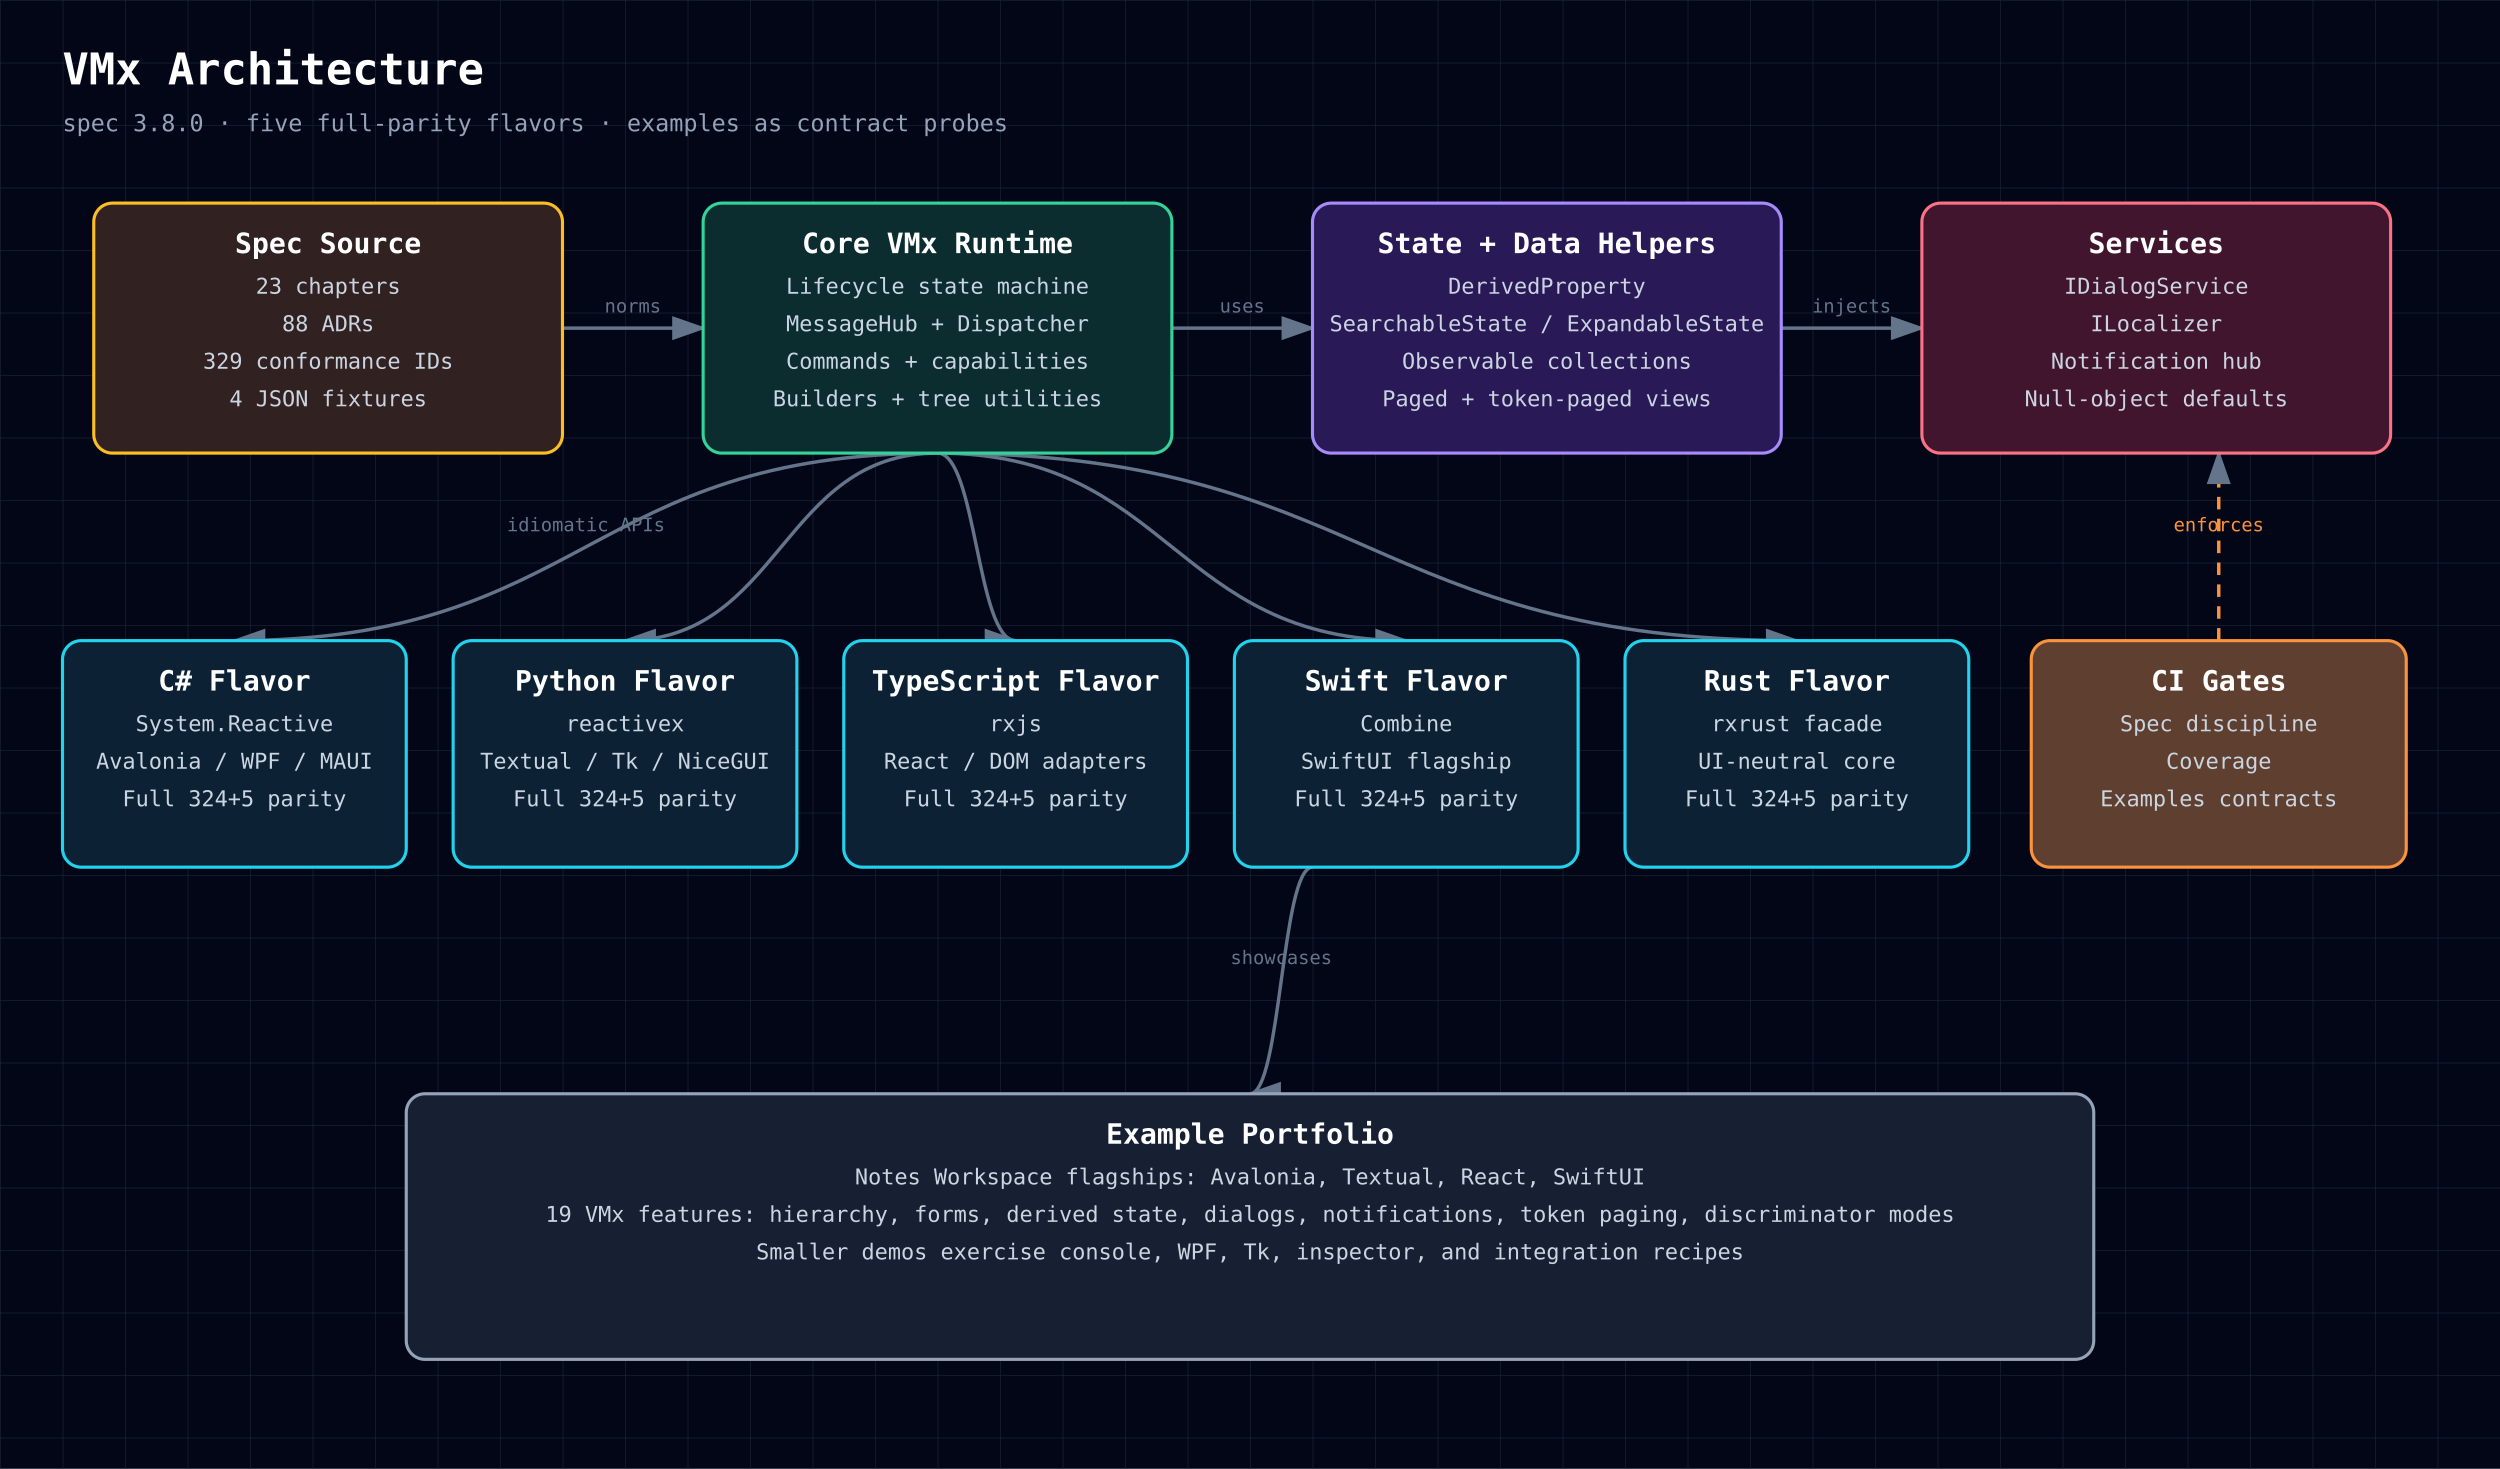
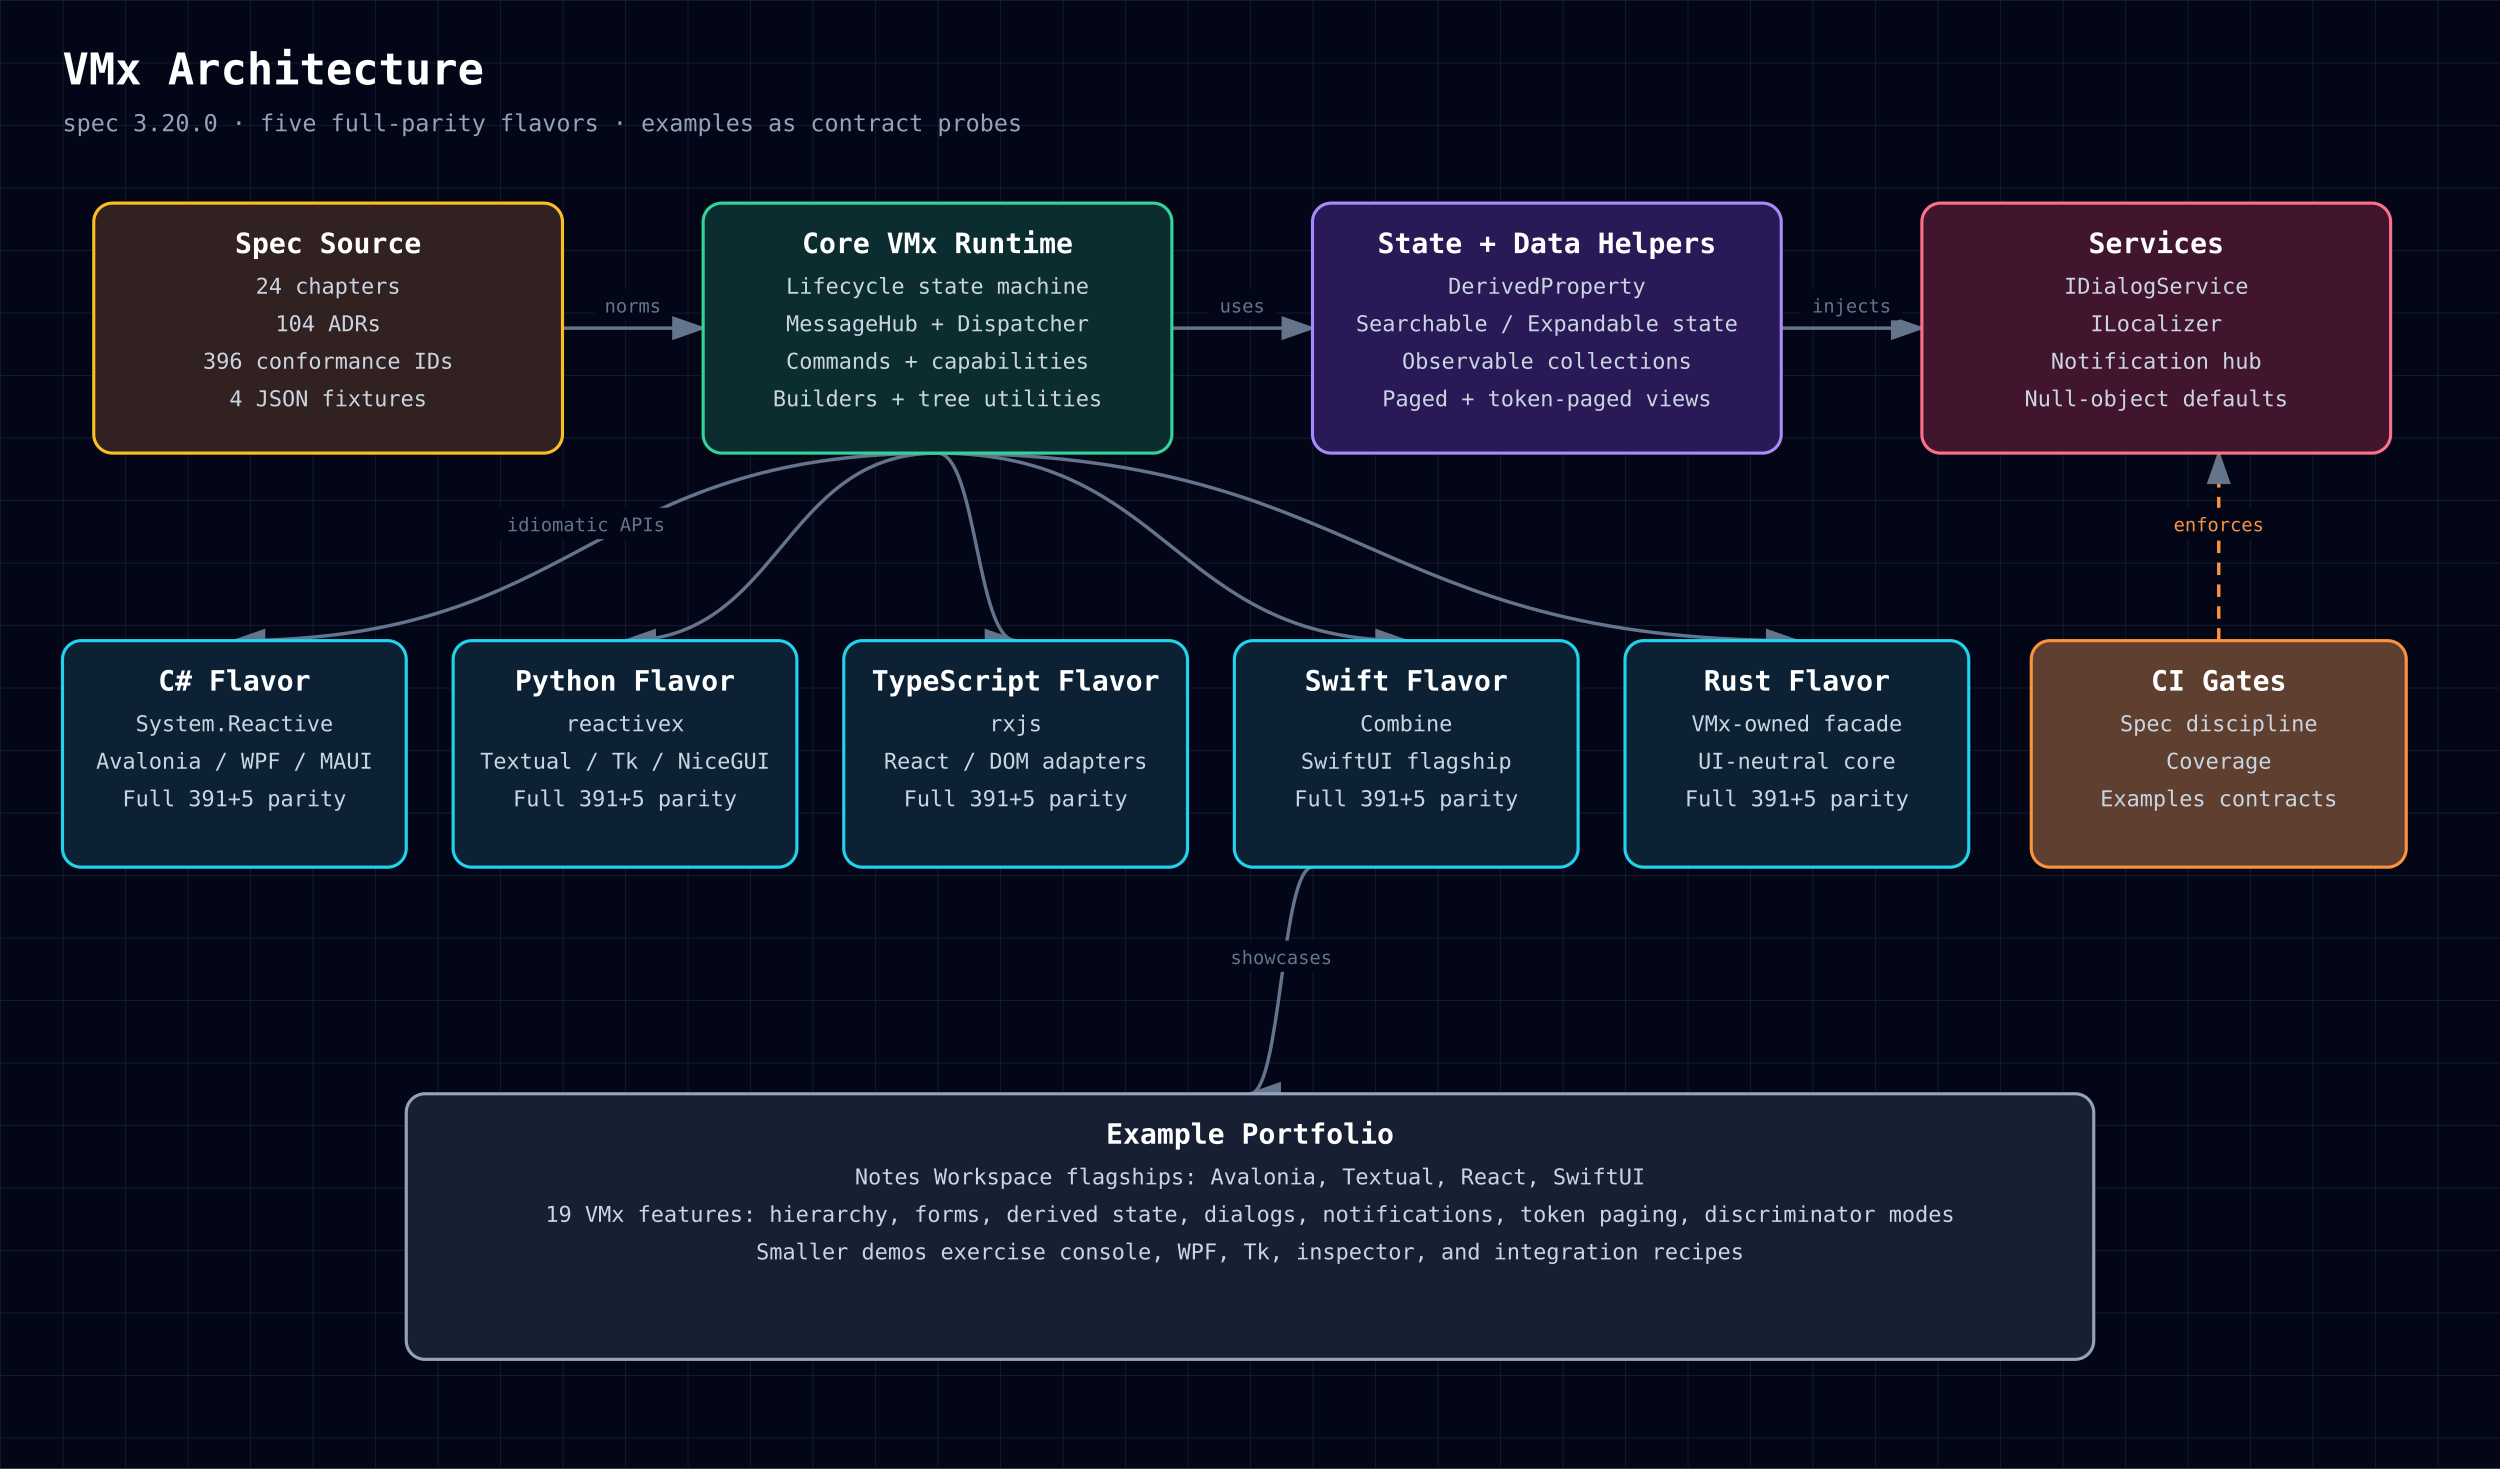
<svg xmlns="http://www.w3.org/2000/svg" width="1600" height="940" viewBox="0 0 1600 940" style="font-family: 'JetBrains Mono', ui-monospace, SFMono-Regular, Menlo, Monaco, Consolas, monospace;">
  <defs>
    <style>text { font-family: 'JetBrains Mono', ui-monospace, SFMono-Regular, Menlo, Monaco, Consolas, monospace; }</style>
    <pattern id="grid" width="40" height="40" patternUnits="userSpaceOnUse">
      <path d="M 40 0 L 0 0 0 40" fill="none" stroke="#1e293b" stroke-width="0.7" />
    </pattern>
    <marker id="arrowhead" markerWidth="10" markerHeight="7" refX="9" refY="3.5" orient="auto">
      <polygon points="0 0, 10 3.5, 0 7" fill="#64748b" />
    </marker>
  </defs>
  <rect width="100%" height="100%" fill="#020617" />
  <rect width="100%" height="100%" fill="url(#grid)" />
  <text x="40" y="54" fill="white" font-size="28" font-weight="700" text-anchor="start">VMx Architecture</text>
-   <text x="40" y="84" fill="#94a3b8" font-size="15" font-weight="400" text-anchor="start">spec 3.8.0 · five full-parity flavors · examples as contract probes</text>
+   <text x="40" y="84" fill="#94a3b8" font-size="15" font-weight="400" text-anchor="start">spec 3.20.0 · five full-parity flavors · examples as contract probes</text>
  <path d="M360,210 C405,210 405,210 450,210" fill="none" stroke="#64748b" stroke-width="2.2" marker-end="url(#arrowhead)" />
+   <rect x="380.2" y="185" width="49.5" height="20" rx="3" fill="#020617" />
  <text x="405" y="200" fill="#64748b" font-size="12" font-weight="400" text-anchor="middle">norms</text>
  <path d="M750,210 C795,210 795,210 840,210" fill="none" stroke="#64748b" stroke-width="2.2" marker-end="url(#arrowhead)" />
+   <rect x="774.0" y="185" width="42.0" height="20" rx="3" fill="#020617" />
  <text x="795" y="200" fill="#64748b" font-size="12" font-weight="400" text-anchor="middle">uses</text>
  <path d="M1140,210 C1185,210 1185,210 1230,210" fill="none" stroke="#64748b" stroke-width="2.2" marker-end="url(#arrowhead)" />
+   <rect x="1152.8" y="185" width="64.5" height="20" rx="3" fill="#020617" />
  <text x="1185" y="200" fill="#64748b" font-size="12" font-weight="400" text-anchor="middle">injects</text>
  <path d="M600,290 C375,290 375,410 150,410" fill="none" stroke="#64748b" stroke-width="2.2" marker-end="url(#arrowhead)" />
+   <rect x="316.5" y="325" width="117.0" height="20" rx="3" fill="#020617" />
  <text x="375" y="340" fill="#64748b" font-size="12" font-weight="400" text-anchor="middle">idiomatic APIs</text>
  <path d="M600,290 C500,290 500,410 400,410" fill="none" stroke="#64748b" stroke-width="2.2" marker-end="url(#arrowhead)" />
  <path d="M600,290 C625,290 625,410 650,410" fill="none" stroke="#64748b" stroke-width="2.2" marker-end="url(#arrowhead)" />
  <path d="M600,290 C750,290 750,410 900,410" fill="none" stroke="#64748b" stroke-width="2.2" marker-end="url(#arrowhead)" />
  <path d="M600,290 C875,290 875,410 1150,410" fill="none" stroke="#64748b" stroke-width="2.2" marker-end="url(#arrowhead)" />
  <path d="M1420,410 C1420,410 1420,290 1420,290" fill="none" stroke="#fb923c" stroke-width="2.2" marker-end="url(#arrowhead)" stroke-dasharray="8 6" />
+   <rect x="1384.0" y="325" width="72.0" height="20" rx="3" fill="#020617" />
  <text x="1420" y="340" fill="#fb923c" font-size="12" font-weight="400" text-anchor="middle">enforces</text>
  <path d="M840,555 C820,555 820,700 800,700" fill="none" stroke="#64748b" stroke-width="2.2" marker-end="url(#arrowhead)" />
+   <rect x="780.2" y="602" width="79.5" height="20" rx="3" fill="#020617" />
  <text x="820" y="617" fill="#64748b" font-size="12" font-weight="400" text-anchor="middle">showcases</text>
  <rect x="60" y="130" width="300" height="160" rx="12" fill="#0f172a" />
  <rect x="60" y="130" width="300" height="160" rx="12" fill="rgba(120, 53, 15, 0.34)" stroke="#fbbf24" stroke-width="2" />
  <text x="210" y="162" fill="white" font-size="18" font-weight="700" text-anchor="middle">Spec Source</text>
-   <text x="210" y="188" fill="#cbd5e1" font-size="14" font-weight="400" text-anchor="middle">23 chapters</text>
-   <text x="210" y="212" fill="#cbd5e1" font-size="14" font-weight="400" text-anchor="middle">88 ADRs</text>
-   <text x="210" y="236" fill="#cbd5e1" font-size="14" font-weight="400" text-anchor="middle">329 conformance IDs</text>
+   <text x="210" y="188" fill="#cbd5e1" font-size="14" font-weight="400" text-anchor="middle">24 chapters</text>
+   <text x="210" y="212" fill="#cbd5e1" font-size="14" font-weight="400" text-anchor="middle">104 ADRs</text>
+   <text x="210" y="236" fill="#cbd5e1" font-size="14" font-weight="400" text-anchor="middle">396 conformance IDs</text>
  <text x="210" y="260" fill="#cbd5e1" font-size="14" font-weight="400" text-anchor="middle">4 JSON fixtures</text>
  <rect x="450" y="130" width="300" height="160" rx="12" fill="#0f172a" />
  <rect x="450" y="130" width="300" height="160" rx="12" fill="rgba(6, 78, 59, 0.42)" stroke="#34d399" stroke-width="2" />
  <text x="600" y="162" fill="white" font-size="18" font-weight="700" text-anchor="middle">Core VMx Runtime</text>
  <text x="600" y="188" fill="#cbd5e1" font-size="14" font-weight="400" text-anchor="middle">Lifecycle state machine</text>
  <text x="600" y="212" fill="#cbd5e1" font-size="14" font-weight="400" text-anchor="middle">MessageHub + Dispatcher</text>
  <text x="600" y="236" fill="#cbd5e1" font-size="14" font-weight="400" text-anchor="middle">Commands + capabilities</text>
  <text x="600" y="260" fill="#cbd5e1" font-size="14" font-weight="400" text-anchor="middle">Builders + tree utilities</text>
  <rect x="840" y="130" width="300" height="160" rx="12" fill="#0f172a" />
  <rect x="840" y="130" width="300" height="160" rx="12" fill="rgba(76, 29, 149, 0.42)" stroke="#a78bfa" stroke-width="2" />
  <text x="990" y="162" fill="white" font-size="18" font-weight="700" text-anchor="middle">State + Data Helpers</text>
  <text x="990" y="188" fill="#cbd5e1" font-size="14" font-weight="400" text-anchor="middle">DerivedProperty</text>
-   <text x="990" y="212" fill="#cbd5e1" font-size="14" font-weight="400" text-anchor="middle">SearchableState / ExpandableState</text>
+   <text x="990" y="212" fill="#cbd5e1" font-size="14" font-weight="400" text-anchor="middle">Searchable / Expandable state</text>
  <text x="990" y="236" fill="#cbd5e1" font-size="14" font-weight="400" text-anchor="middle">Observable collections</text>
  <text x="990" y="260" fill="#cbd5e1" font-size="14" font-weight="400" text-anchor="middle">Paged + token-paged views</text>
  <rect x="1230" y="130" width="300" height="160" rx="12" fill="#0f172a" />
  <rect x="1230" y="130" width="300" height="160" rx="12" fill="rgba(136, 19, 55, 0.42)" stroke="#fb7185" stroke-width="2" />
  <text x="1380" y="162" fill="white" font-size="18" font-weight="700" text-anchor="middle">Services</text>
  <text x="1380" y="188" fill="#cbd5e1" font-size="14" font-weight="400" text-anchor="middle">IDialogService</text>
  <text x="1380" y="212" fill="#cbd5e1" font-size="14" font-weight="400" text-anchor="middle">ILocalizer</text>
  <text x="1380" y="236" fill="#cbd5e1" font-size="14" font-weight="400" text-anchor="middle">Notification hub</text>
  <text x="1380" y="260" fill="#cbd5e1" font-size="14" font-weight="400" text-anchor="middle">Null-object defaults</text>
  <rect x="40" y="410" width="220" height="145" rx="12" fill="#0f172a" />
  <rect x="40" y="410" width="220" height="145" rx="12" fill="rgba(8, 51, 68, 0.42)" stroke="#22d3ee" stroke-width="2" />
  <text x="150" y="442" fill="white" font-size="18" font-weight="700" text-anchor="middle">C# Flavor</text>
  <text x="150" y="468" fill="#cbd5e1" font-size="14" font-weight="400" text-anchor="middle">System.Reactive</text>
  <text x="150" y="492" fill="#cbd5e1" font-size="14" font-weight="400" text-anchor="middle">Avalonia / WPF / MAUI</text>
-   <text x="150" y="516" fill="#cbd5e1" font-size="14" font-weight="400" text-anchor="middle">Full 324+5 parity</text>
+   <text x="150" y="516" fill="#cbd5e1" font-size="14" font-weight="400" text-anchor="middle">Full 391+5 parity</text>
  <rect x="290" y="410" width="220" height="145" rx="12" fill="#0f172a" />
  <rect x="290" y="410" width="220" height="145" rx="12" fill="rgba(8, 51, 68, 0.42)" stroke="#22d3ee" stroke-width="2" />
  <text x="400" y="442" fill="white" font-size="18" font-weight="700" text-anchor="middle">Python Flavor</text>
  <text x="400" y="468" fill="#cbd5e1" font-size="14" font-weight="400" text-anchor="middle">reactivex</text>
  <text x="400" y="492" fill="#cbd5e1" font-size="14" font-weight="400" text-anchor="middle">Textual / Tk / NiceGUI</text>
-   <text x="400" y="516" fill="#cbd5e1" font-size="14" font-weight="400" text-anchor="middle">Full 324+5 parity</text>
+   <text x="400" y="516" fill="#cbd5e1" font-size="14" font-weight="400" text-anchor="middle">Full 391+5 parity</text>
  <rect x="540" y="410" width="220" height="145" rx="12" fill="#0f172a" />
  <rect x="540" y="410" width="220" height="145" rx="12" fill="rgba(8, 51, 68, 0.42)" stroke="#22d3ee" stroke-width="2" />
  <text x="650" y="442" fill="white" font-size="18" font-weight="700" text-anchor="middle">TypeScript Flavor</text>
  <text x="650" y="468" fill="#cbd5e1" font-size="14" font-weight="400" text-anchor="middle">rxjs</text>
  <text x="650" y="492" fill="#cbd5e1" font-size="14" font-weight="400" text-anchor="middle">React / DOM adapters</text>
-   <text x="650" y="516" fill="#cbd5e1" font-size="14" font-weight="400" text-anchor="middle">Full 324+5 parity</text>
+   <text x="650" y="516" fill="#cbd5e1" font-size="14" font-weight="400" text-anchor="middle">Full 391+5 parity</text>
  <rect x="790" y="410" width="220" height="145" rx="12" fill="#0f172a" />
  <rect x="790" y="410" width="220" height="145" rx="12" fill="rgba(8, 51, 68, 0.42)" stroke="#22d3ee" stroke-width="2" />
  <text x="900" y="442" fill="white" font-size="18" font-weight="700" text-anchor="middle">Swift Flavor</text>
  <text x="900" y="468" fill="#cbd5e1" font-size="14" font-weight="400" text-anchor="middle">Combine</text>
  <text x="900" y="492" fill="#cbd5e1" font-size="14" font-weight="400" text-anchor="middle">SwiftUI flagship</text>
-   <text x="900" y="516" fill="#cbd5e1" font-size="14" font-weight="400" text-anchor="middle">Full 324+5 parity</text>
+   <text x="900" y="516" fill="#cbd5e1" font-size="14" font-weight="400" text-anchor="middle">Full 391+5 parity</text>
  <rect x="1040" y="410" width="220" height="145" rx="12" fill="#0f172a" />
  <rect x="1040" y="410" width="220" height="145" rx="12" fill="rgba(8, 51, 68, 0.42)" stroke="#22d3ee" stroke-width="2" />
  <text x="1150" y="442" fill="white" font-size="18" font-weight="700" text-anchor="middle">Rust Flavor</text>
-   <text x="1150" y="468" fill="#cbd5e1" font-size="14" font-weight="400" text-anchor="middle">rxrust facade</text>
+   <text x="1150" y="468" fill="#cbd5e1" font-size="14" font-weight="400" text-anchor="middle">VMx-owned facade</text>
  <text x="1150" y="492" fill="#cbd5e1" font-size="14" font-weight="400" text-anchor="middle">UI-neutral core</text>
-   <text x="1150" y="516" fill="#cbd5e1" font-size="14" font-weight="400" text-anchor="middle">Full 324+5 parity</text>
+   <text x="1150" y="516" fill="#cbd5e1" font-size="14" font-weight="400" text-anchor="middle">Full 391+5 parity</text>
  <rect x="1300" y="410" width="240" height="145" rx="12" fill="#0f172a" />
  <rect x="1300" y="410" width="240" height="145" rx="12" fill="rgba(251, 146, 60, 0.34)" stroke="#fb923c" stroke-width="2" />
  <text x="1420" y="442" fill="white" font-size="18" font-weight="700" text-anchor="middle">CI Gates</text>
  <text x="1420" y="468" fill="#cbd5e1" font-size="14" font-weight="400" text-anchor="middle">Spec discipline</text>
  <text x="1420" y="492" fill="#cbd5e1" font-size="14" font-weight="400" text-anchor="middle">Coverage</text>
  <text x="1420" y="516" fill="#cbd5e1" font-size="14" font-weight="400" text-anchor="middle">Examples contracts</text>
  <rect x="260" y="700" width="1080" height="170" rx="12" fill="#0f172a" />
  <rect x="260" y="700" width="1080" height="170" rx="12" fill="rgba(30, 41, 59, 0.55)" stroke="#94a3b8" stroke-width="2" />
  <text x="800" y="732" fill="white" font-size="18" font-weight="700" text-anchor="middle">Example Portfolio</text>
  <text x="800" y="758" fill="#cbd5e1" font-size="14" font-weight="400" text-anchor="middle">Notes Workspace flagships: Avalonia, Textual, React, SwiftUI</text>
  <text x="800" y="782" fill="#cbd5e1" font-size="14" font-weight="400" text-anchor="middle">19 VMx features: hierarchy, forms, derived state, dialogs, notifications, token paging, discriminator modes</text>
  <text x="800" y="806" fill="#cbd5e1" font-size="14" font-weight="400" text-anchor="middle">Smaller demos exercise console, WPF, Tk, inspector, and integration recipes</text>
</svg>
